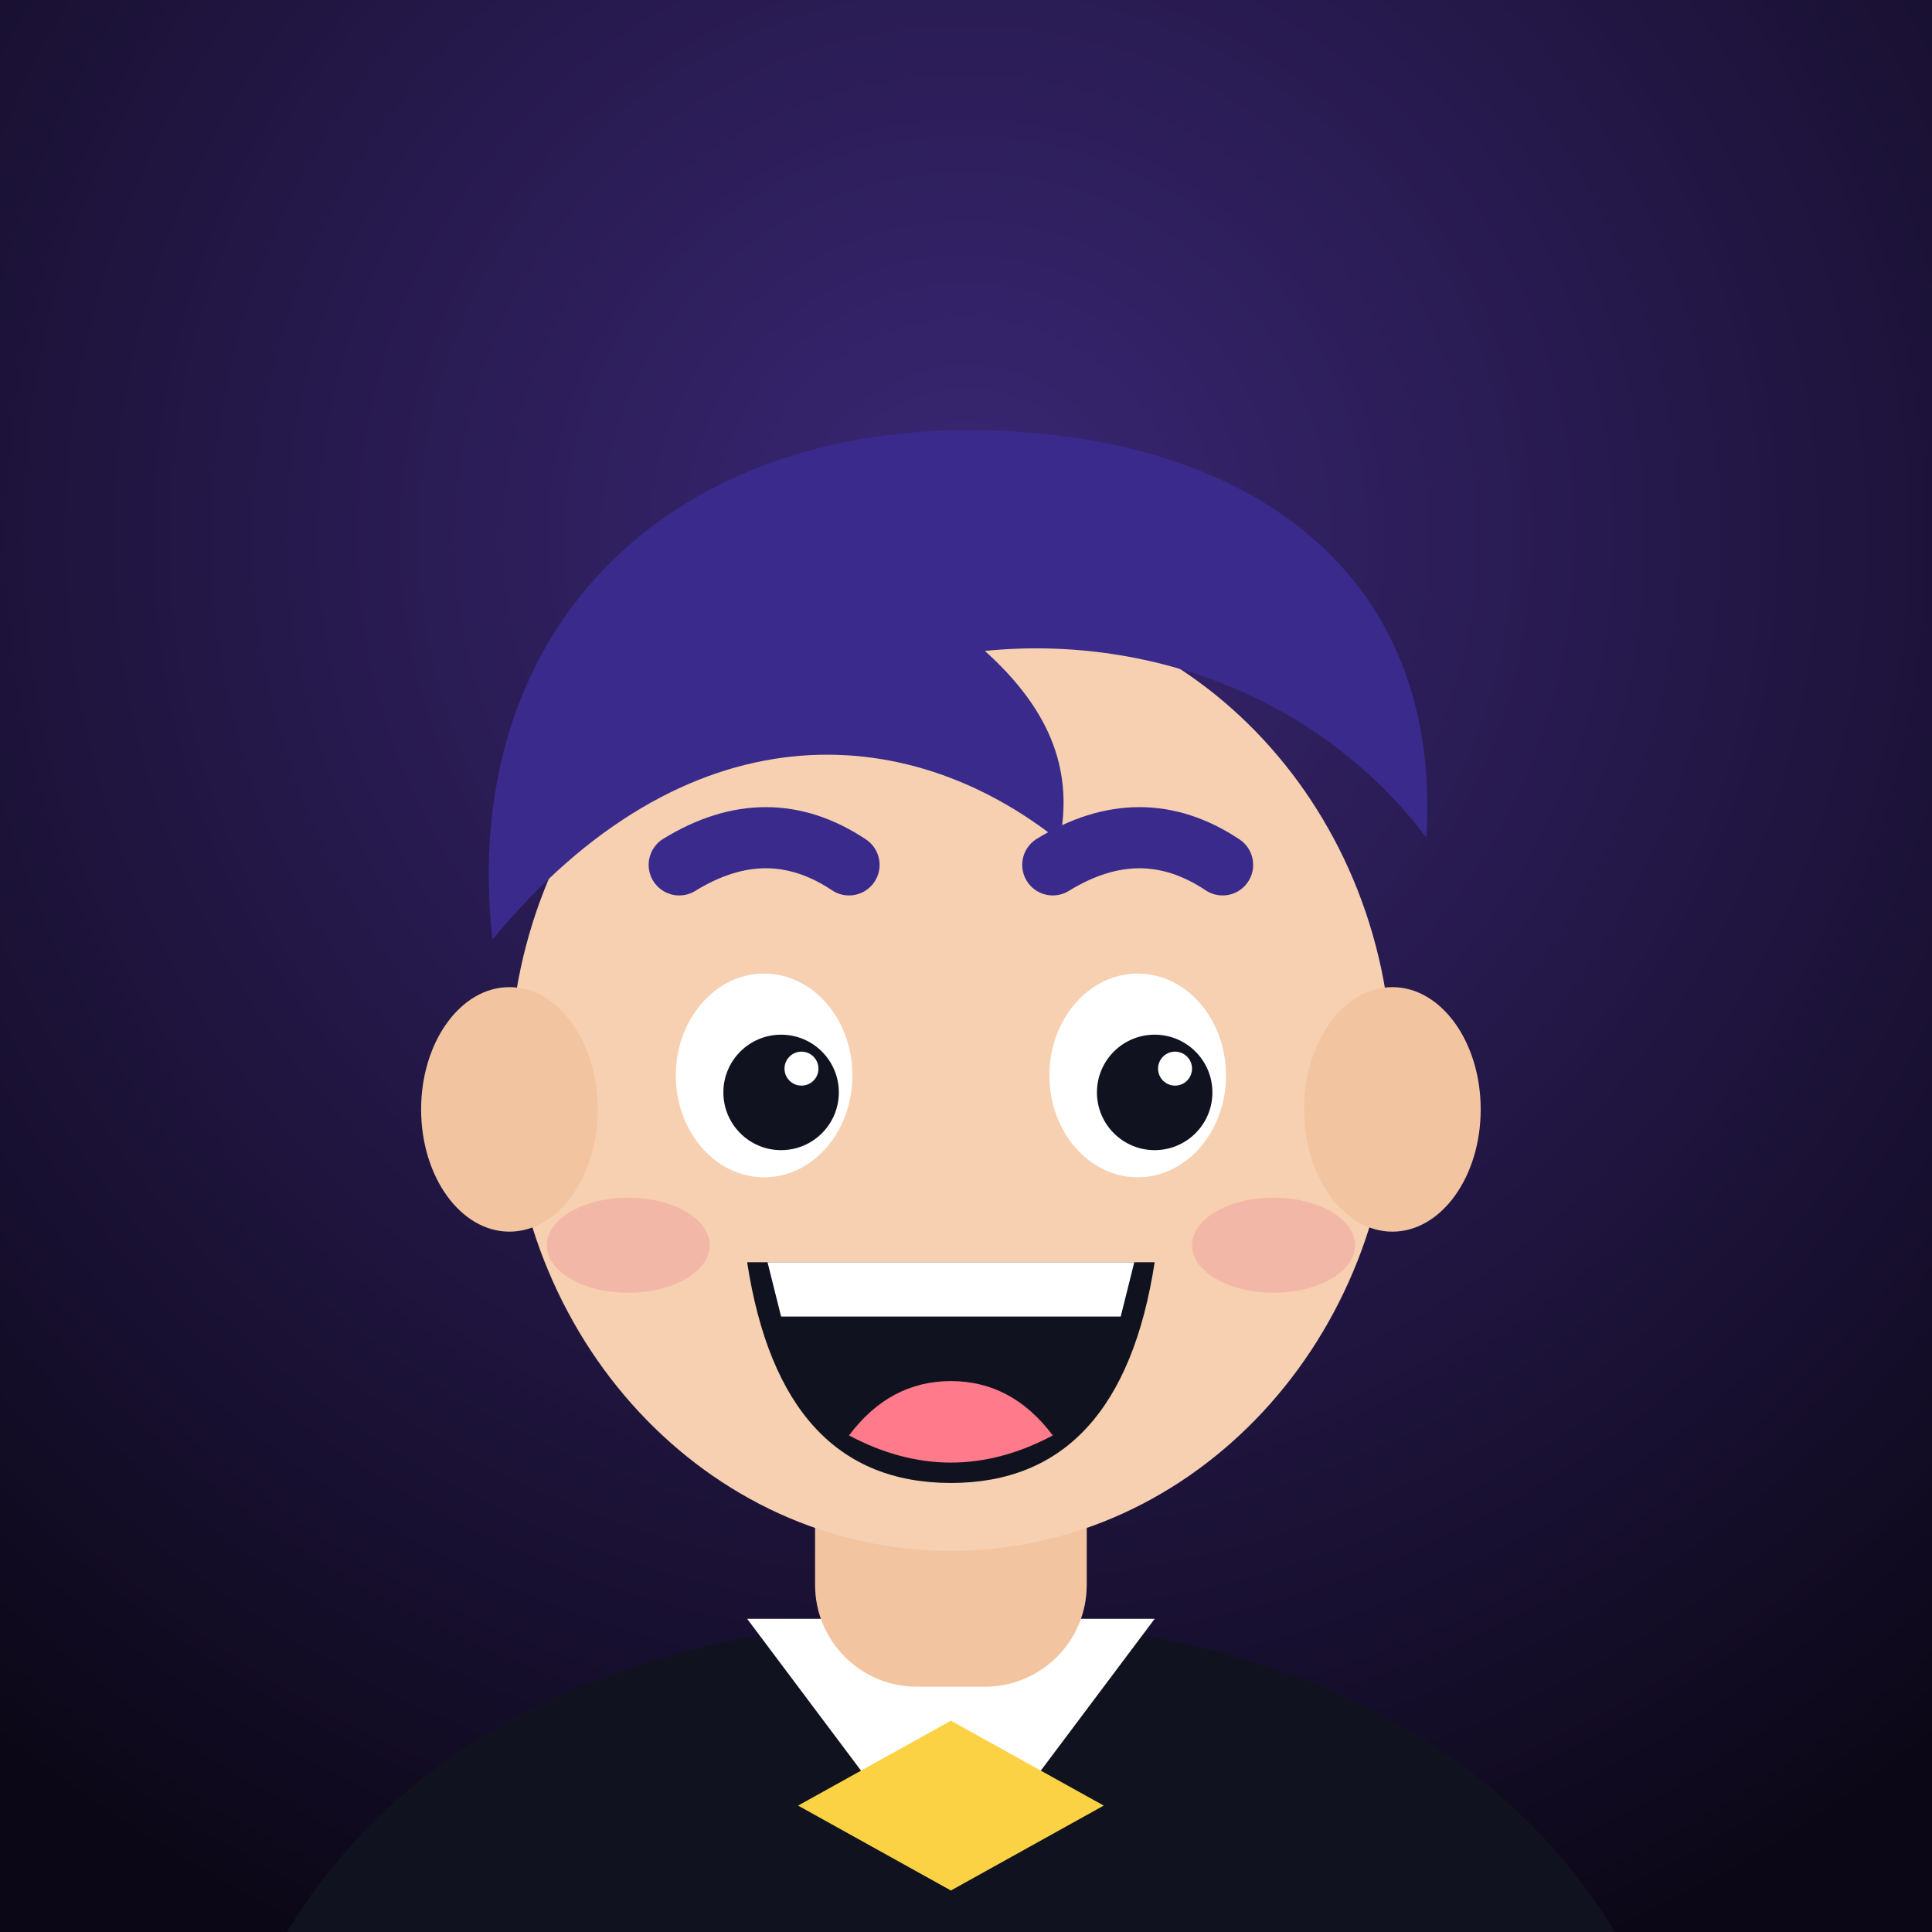
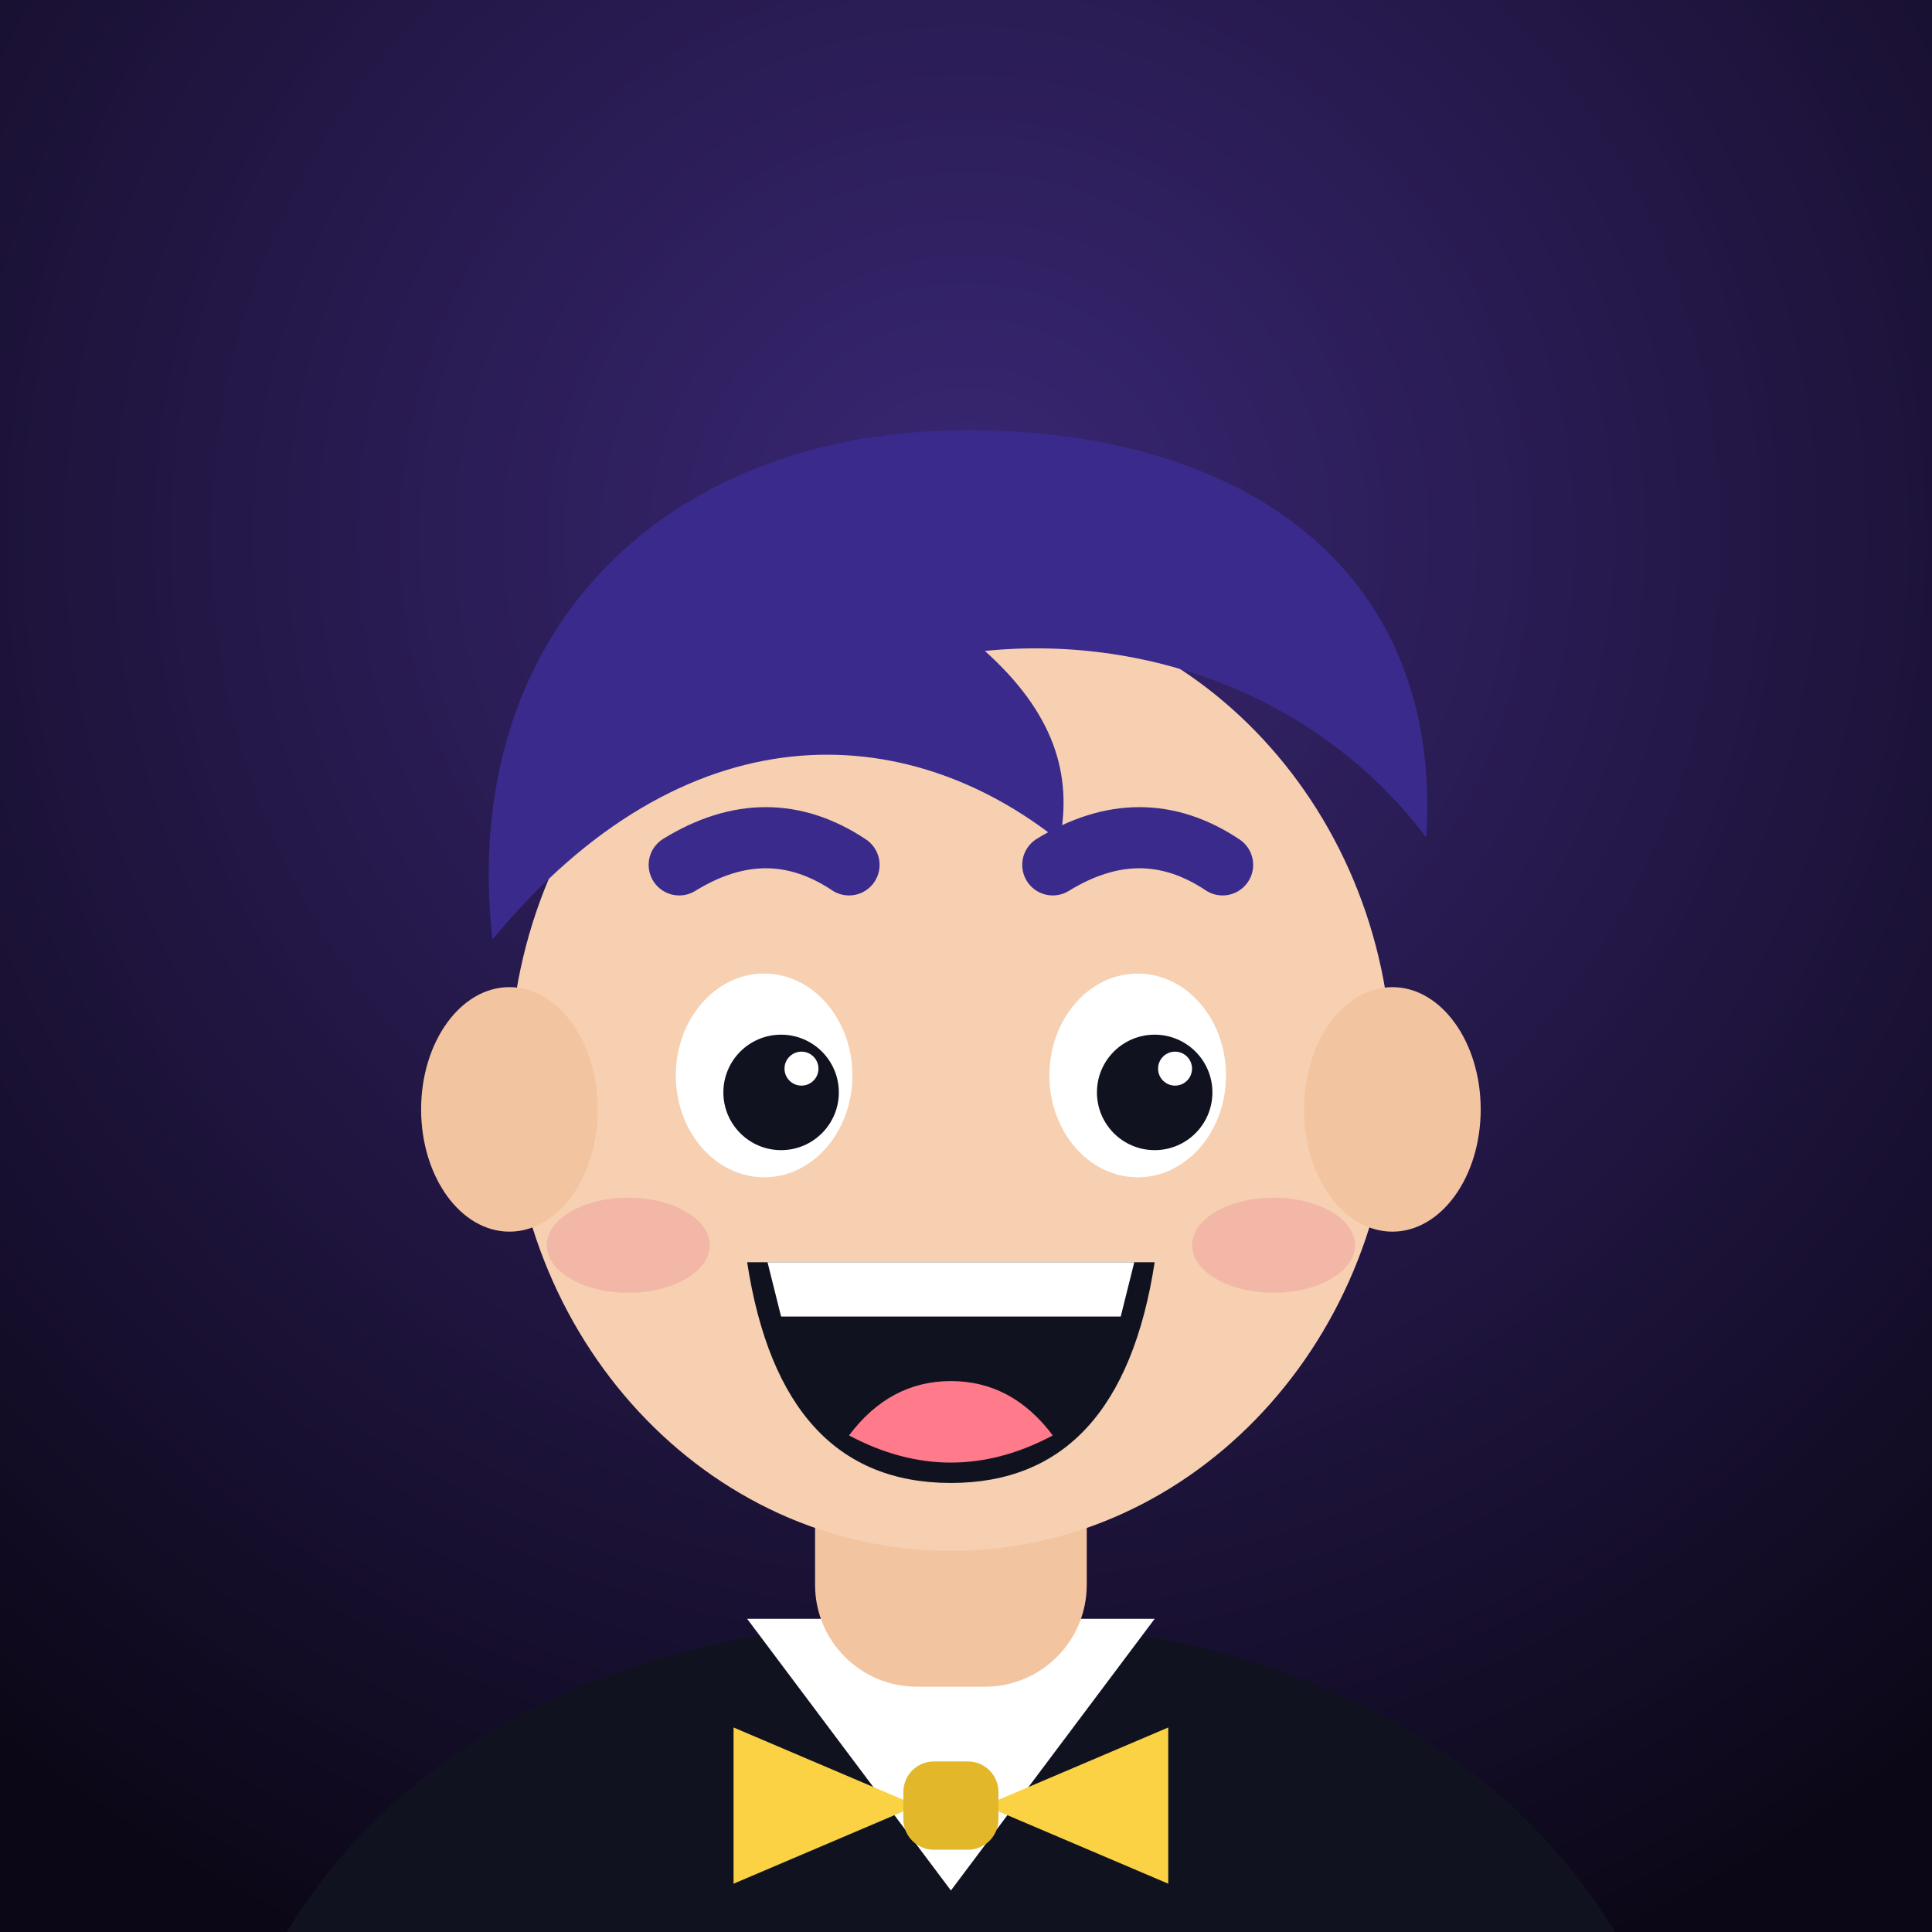
<svg xmlns="http://www.w3.org/2000/svg" viewBox="0 0 512 512">
  <defs>
    <radialGradient id="g" cx="50%" cy="28%" r="80%">
      <stop offset="0" stop-color="#3a2775" />
      <stop offset="1" stop-color="#0b0716" />
    </radialGradient>
  </defs>
  <rect width="512" height="512" fill="url(#g)" />
  <g transform="translate(-36 6) scale(9)">
    <path d="M10 64c1-11 10-17 22-17s21 6 22 17z" fill="#10131f" />
    <path d="M26 47l6 8 6-8z" fill="#fff" />
-     <path d="M27.5 52.5l4.5-2.5 4.5 2.5-4.5 2.5z" fill="#fad243" />
+     <path d="M25.6 50.2L31 52.5L25.6 54.8Z" fill="#fad243" />
+     <path d="M38.4 50.2L33 52.5L38.4 54.8Z" fill="#fad243" />
+     <rect x="30.6" y="51.2" width="2.8" height="2.6" rx="0.9" fill="#e3b72a" />
    <rect x="28" y="40" width="8" height="9" rx="3" fill="#f2c4a0" />
    <ellipse cx="32" cy="31" rx="13" ry="14" fill="#f6d0b1" />
    <ellipse cx="19" cy="32" rx="2.6" ry="3.6" fill="#f2c4a0" />
    <ellipse cx="45" cy="32" rx="2.6" ry="3.6" fill="#f2c4a0" />
    <path d="M18.5 27c-1-9 5-15 14-15 8 0 14 4 13.5 12-3-4-8-6-13-5.5 2 1.8 2.6 3.6 2.2 5.6-4.5-3.6-11-4-16.7 2.9z" fill="#3a2a8c" />
    <ellipse cx="26.5" cy="31" rx="2.6" ry="3" fill="#fff" />
    <ellipse cx="37.5" cy="31" rx="2.6" ry="3" fill="#fff" />
    <circle cx="27" cy="31.5" r="1.7" fill="#10131f" />
    <circle cx="38" cy="31.5" r="1.7" fill="#10131f" />
    <circle cx="27.6" cy="30.8" r=".5" fill="#fff" />
    <circle cx="38.6" cy="30.8" r=".5" fill="#fff" />
    <ellipse cx="22.5" cy="36" rx="2.4" ry="1.4" fill="#f2a7a0" opacity=".6" />
    <ellipse cx="41.5" cy="36" rx="2.4" ry="1.4" fill="#f2a7a0" opacity=".6" />
    <path d="M24 24.8q2.6-1.6 5 0M35 24.8q2.6-1.6 5 0" stroke="#3a2a8c" stroke-width="1.8" fill="none" stroke-linecap="round" />
    <path d="M26 36.5h12q-1 6.5-6 6.5t-6-6.5z" fill="#10131f" />
    <path d="M26.6 36.5h10.8l-.4 1.6h-10z" fill="#fff" />
    <path d="M29 41.6q3 1.6 6 0q-1.2-1.6-3-1.6t-3 1.6z" fill="#ff7a8a" />
  </g>
</svg>
